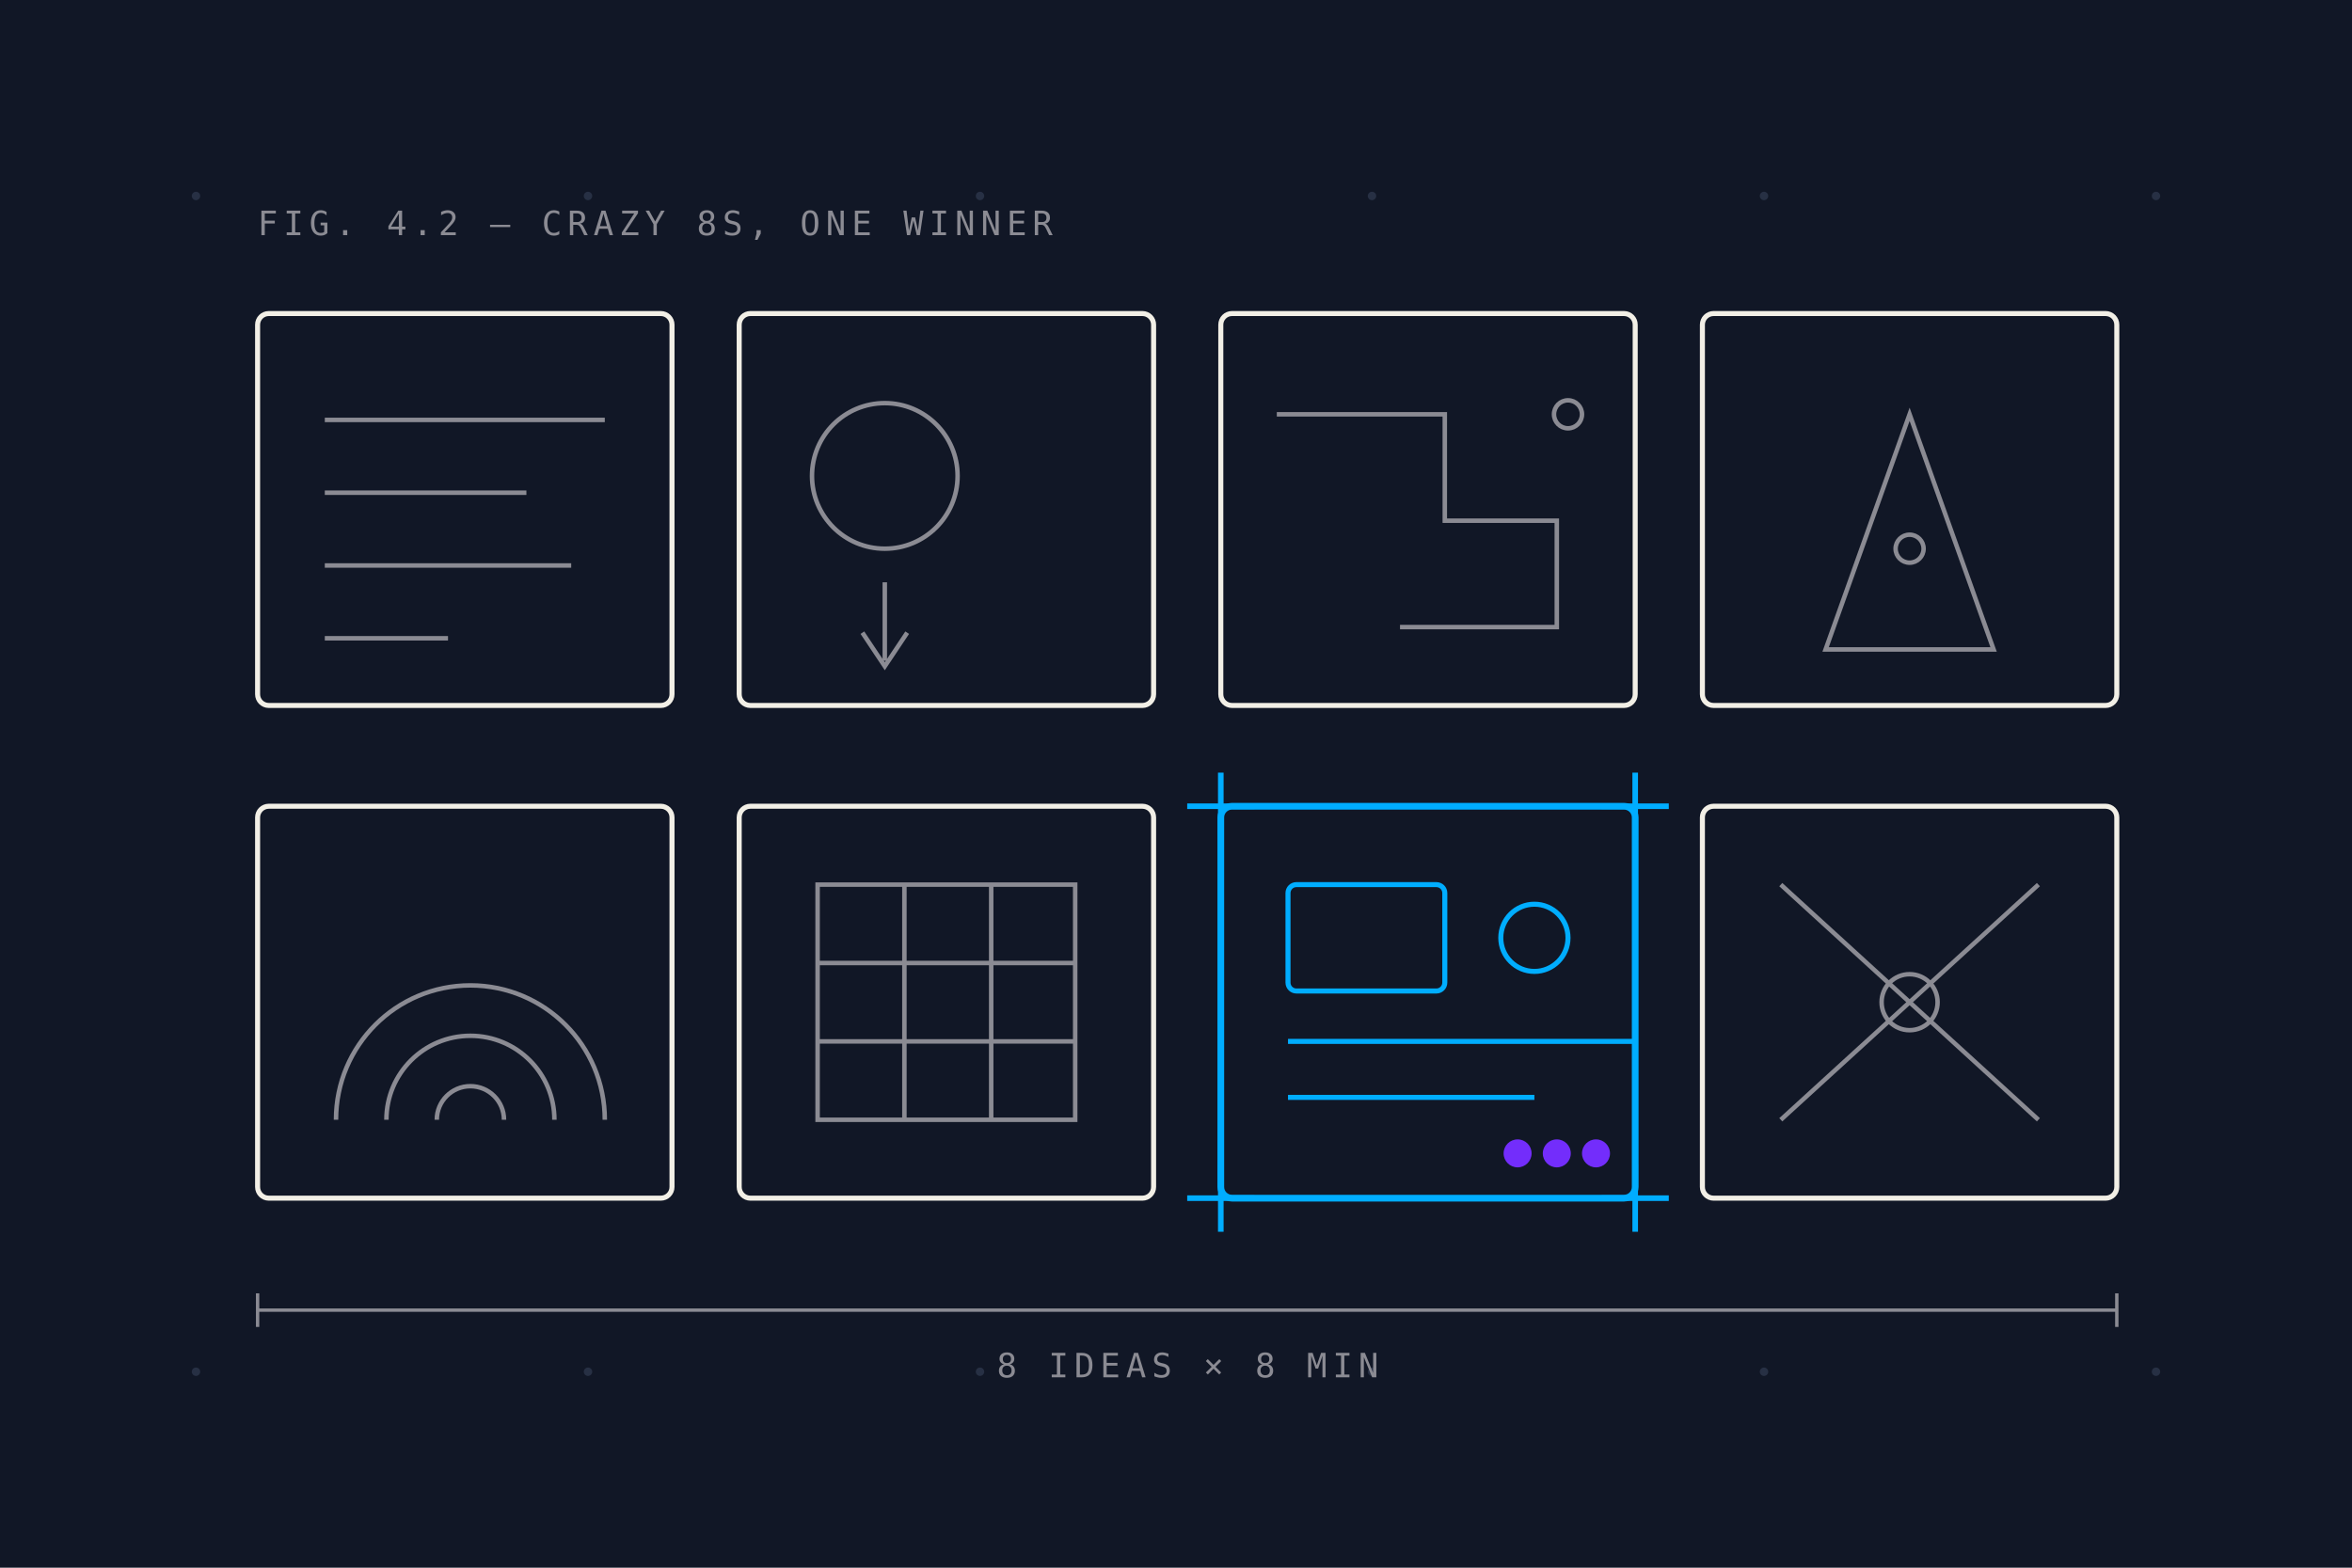
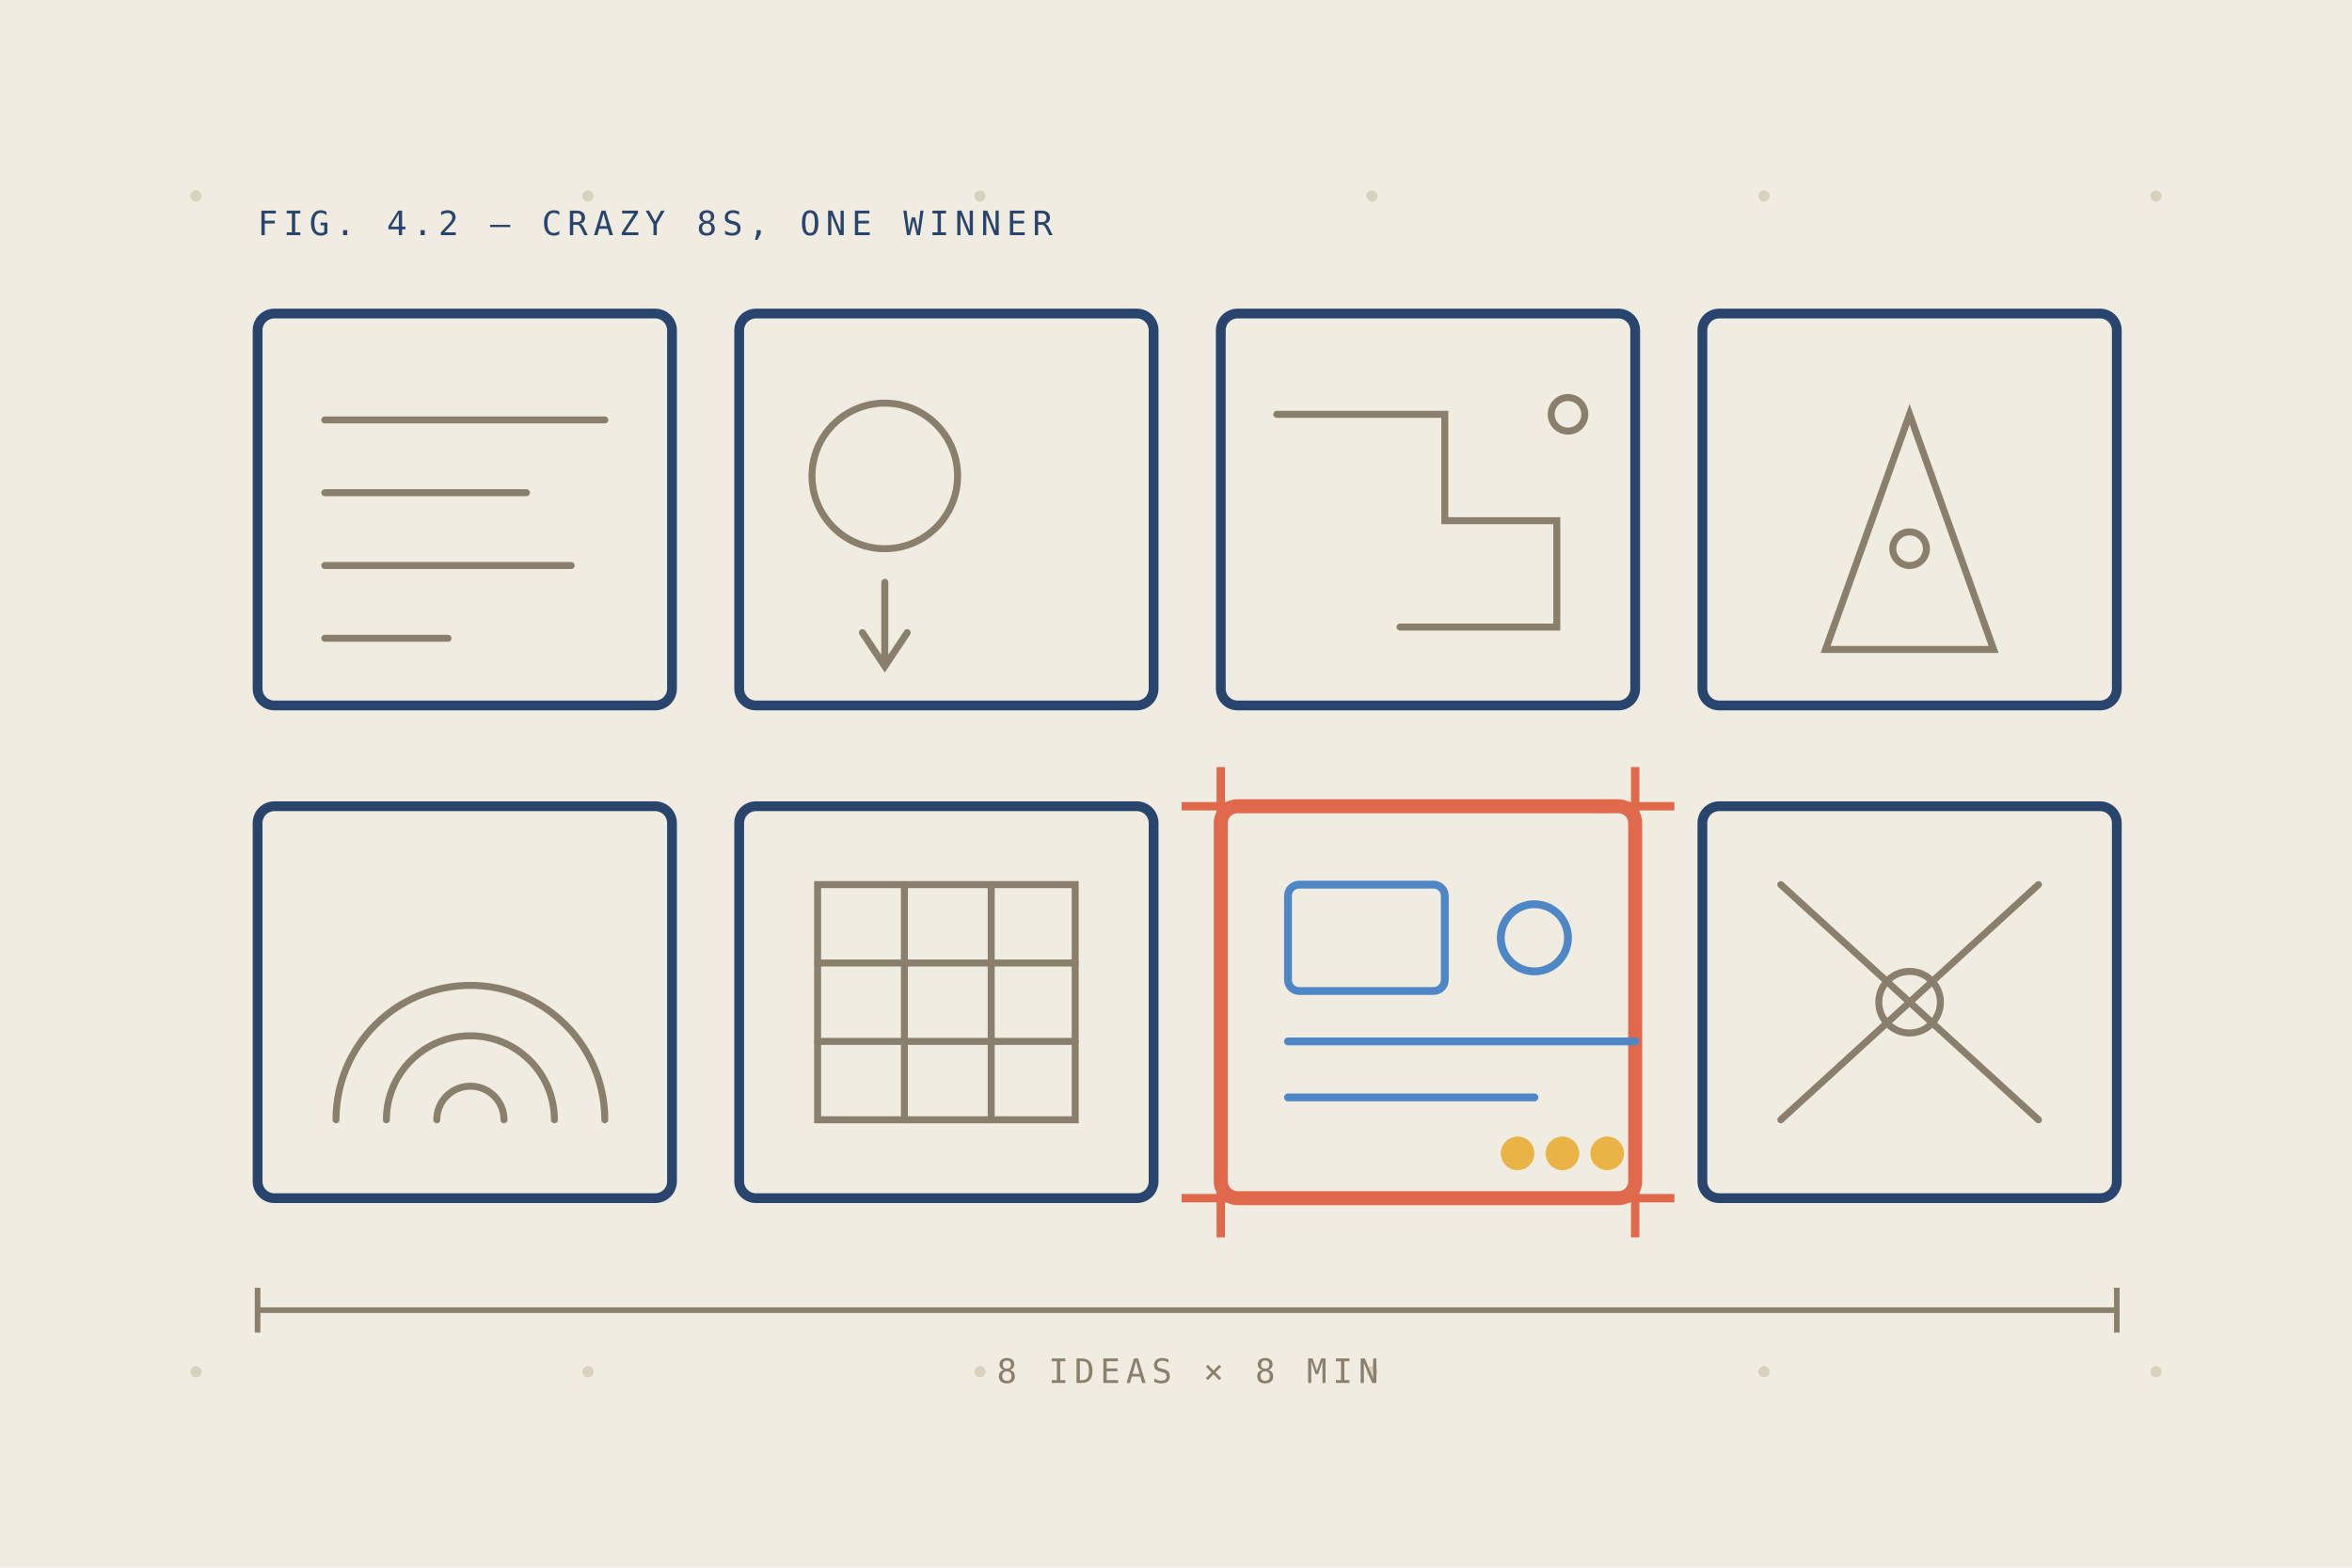
<svg xmlns="http://www.w3.org/2000/svg" viewBox="0 0 840 560" fill="none" font-family="ui-monospace, 'SF Mono', Menlo, monospace">
-   <rect width="840" height="560" fill="#111726" />
-   <g fill="#273044">
-     <circle cx="70" cy="70" r="1.5" />
-     <circle cx="210" cy="70" r="1.5" />
-     <circle cx="350" cy="70" r="1.5" />
-     <circle cx="490" cy="70" r="1.5" />
-     <circle cx="630" cy="70" r="1.5" />
-     <circle cx="770" cy="70" r="1.5" />
-     <circle cx="70" cy="490" r="1.5" />
-     <circle cx="210" cy="490" r="1.5" />
-     <circle cx="350" cy="490" r="1.5" />
-     <circle cx="490" cy="490" r="1.5" />
-     <circle cx="630" cy="490" r="1.5" />
-     <circle cx="770" cy="490" r="1.5" />
+   <rect width="840" height="560" fill="#f1ece1" />
+   <g fill="#d9d1bf">
+     <circle cx="70" cy="70" r="2" />
+     <circle cx="210" cy="70" r="2" />
+     <circle cx="350" cy="70" r="2" />
+     <circle cx="490" cy="70" r="2" />
+     <circle cx="630" cy="70" r="2" />
+     <circle cx="770" cy="70" r="2" />
+     <circle cx="70" cy="490" r="2" />
+     <circle cx="210" cy="490" r="2" />
+     <circle cx="350" cy="490" r="2" />
+     <circle cx="490" cy="490" r="2" />
+     <circle cx="630" cy="490" r="2" />
+     <circle cx="770" cy="490" r="2" />
  </g>
-   <g stroke="#f2efe6" stroke-width="1.8">
-     <rect x="92" y="112" width="148" height="140" rx="4" />
-     <rect x="264" y="112" width="148" height="140" rx="4" />
-     <rect x="436" y="112" width="148" height="140" rx="4" />
-     <rect x="608" y="112" width="148" height="140" rx="4" />
-     <rect x="92" y="288" width="148" height="140" rx="4" />
-     <rect x="264" y="288" width="148" height="140" rx="4" />
-     <rect x="608" y="288" width="148" height="140" rx="4" />
+   <g stroke="#29456e" stroke-width="3.5">
+     <rect x="92" y="112" width="148" height="140" rx="6" />
+     <rect x="264" y="112" width="148" height="140" rx="6" />
+     <rect x="436" y="112" width="148" height="140" rx="6" />
+     <rect x="608" y="112" width="148" height="140" rx="6" />
+     <rect x="92" y="288" width="148" height="140" rx="6" />
+     <rect x="264" y="288" width="148" height="140" rx="6" />
+     <rect x="608" y="288" width="148" height="140" rx="6" />
  </g>
-   <rect x="436" y="288" width="148" height="140" rx="4" stroke="#00adff" stroke-width="2.4" />
-   <g stroke="#00adff" stroke-width="2">
-     <path d="M424 288 H448 M436 276 V300" />
-     <path d="M572 288 H596 M584 276 V300" />
-     <path d="M424 428 H448 M436 416 V440" />
-     <path d="M572 428 H596 M584 416 V440" />
+   <rect x="436" y="288" width="148" height="140" rx="6" stroke="#e0684b" stroke-width="5" />
+   <g stroke="#e0684b" stroke-width="3">
+     <path d="M422 288 H450 M436 274 V302" />
+     <path d="M570 288 H598 M584 274 V302" />
+     <path d="M422 428 H450 M436 414 V442" />
+     <path d="M570 428 H598 M584 414 V442" />
  </g>
-   <g stroke="#8b8b93" stroke-width="1.6">
+   <g stroke="#8a7f6d" stroke-width="2.5" stroke-linecap="round">
    <path d="M116 150 H216 M116 176 H188 M116 202 H204 M116 228 H160" />
    <circle cx="316" cy="170" r="26" />
    <path d="M316 208 V236 M308 226 L316 238 L324 226" />
    <path d="M456 148 H516 V186 H556 V224 H500" />
-     <circle cx="560" cy="148" r="5" />
+     <circle cx="560" cy="148" r="6" />
    <path d="M652 232 L682 148 L712 232 Z" />
-     <circle cx="682" cy="196" r="5" />
+     <circle cx="682" cy="196" r="6" />
    <path d="M120 400 A48 48 0 0 1 216 400" />
    <path d="M138 400 A30 30 0 0 1 198 400" />
    <path d="M156 400 A12 12 0 0 1 180 400" />
    <rect x="292" y="316" width="92" height="84" />
    <path d="M292 344 H384 M292 372 H384 M323 316 V400 M354 316 V400" />
    <path d="M636 316 L728 400 M728 316 L636 400" />
-     <circle cx="682" cy="358" r="10" />
+     <circle cx="682" cy="358" r="11" />
  </g>
-   <g stroke="#00adff" stroke-width="1.8">
-     <rect x="460" y="316" width="56" height="38" rx="3" />
+   <g stroke="#4e86c6" stroke-width="2.8" stroke-linecap="round">
+     <rect x="460" y="316" width="56" height="38" rx="4" />
    <path d="M460 372 H584 M460 392 H548" />
    <circle cx="548" cy="335" r="12" />
  </g>
-   <g fill="#732dfb">
-     <circle cx="556" cy="412" r="5" />
-     <circle cx="570" cy="412" r="5" />
-     <circle cx="542" cy="412" r="5" />
+   <g fill="#e9b345">
+     <circle cx="542" cy="412" r="6" />
+     <circle cx="558" cy="412" r="6" />
+     <circle cx="574" cy="412" r="6" />
  </g>
-   <g stroke="#8b8b93" stroke-width="1.2">
+   <g stroke="#8a7f6d" stroke-width="2">
    <path d="M92 468 H756" />
-     <path d="M92 462 V474 M756 462 V474" />
+     <path d="M92 460 V476 M756 460 V476" />
  </g>
-   <text x="356" y="492" fill="#8b8b93" font-size="12" letter-spacing="2">8 IDEAS × 8 MIN</text>
-   <text x="92" y="84" fill="#8b8b93" font-size="12" letter-spacing="2">FIG. 4.2 — CRAZY 8S, ONE WINNER</text>
+   <text x="356" y="494" fill="#8a7f6d" font-size="12" letter-spacing="2">8 IDEAS × 8 MIN</text>
+   <text x="92" y="84" fill="#29456e" font-size="12" letter-spacing="2">FIG. 4.2 — CRAZY 8S, ONE WINNER</text>
</svg>
